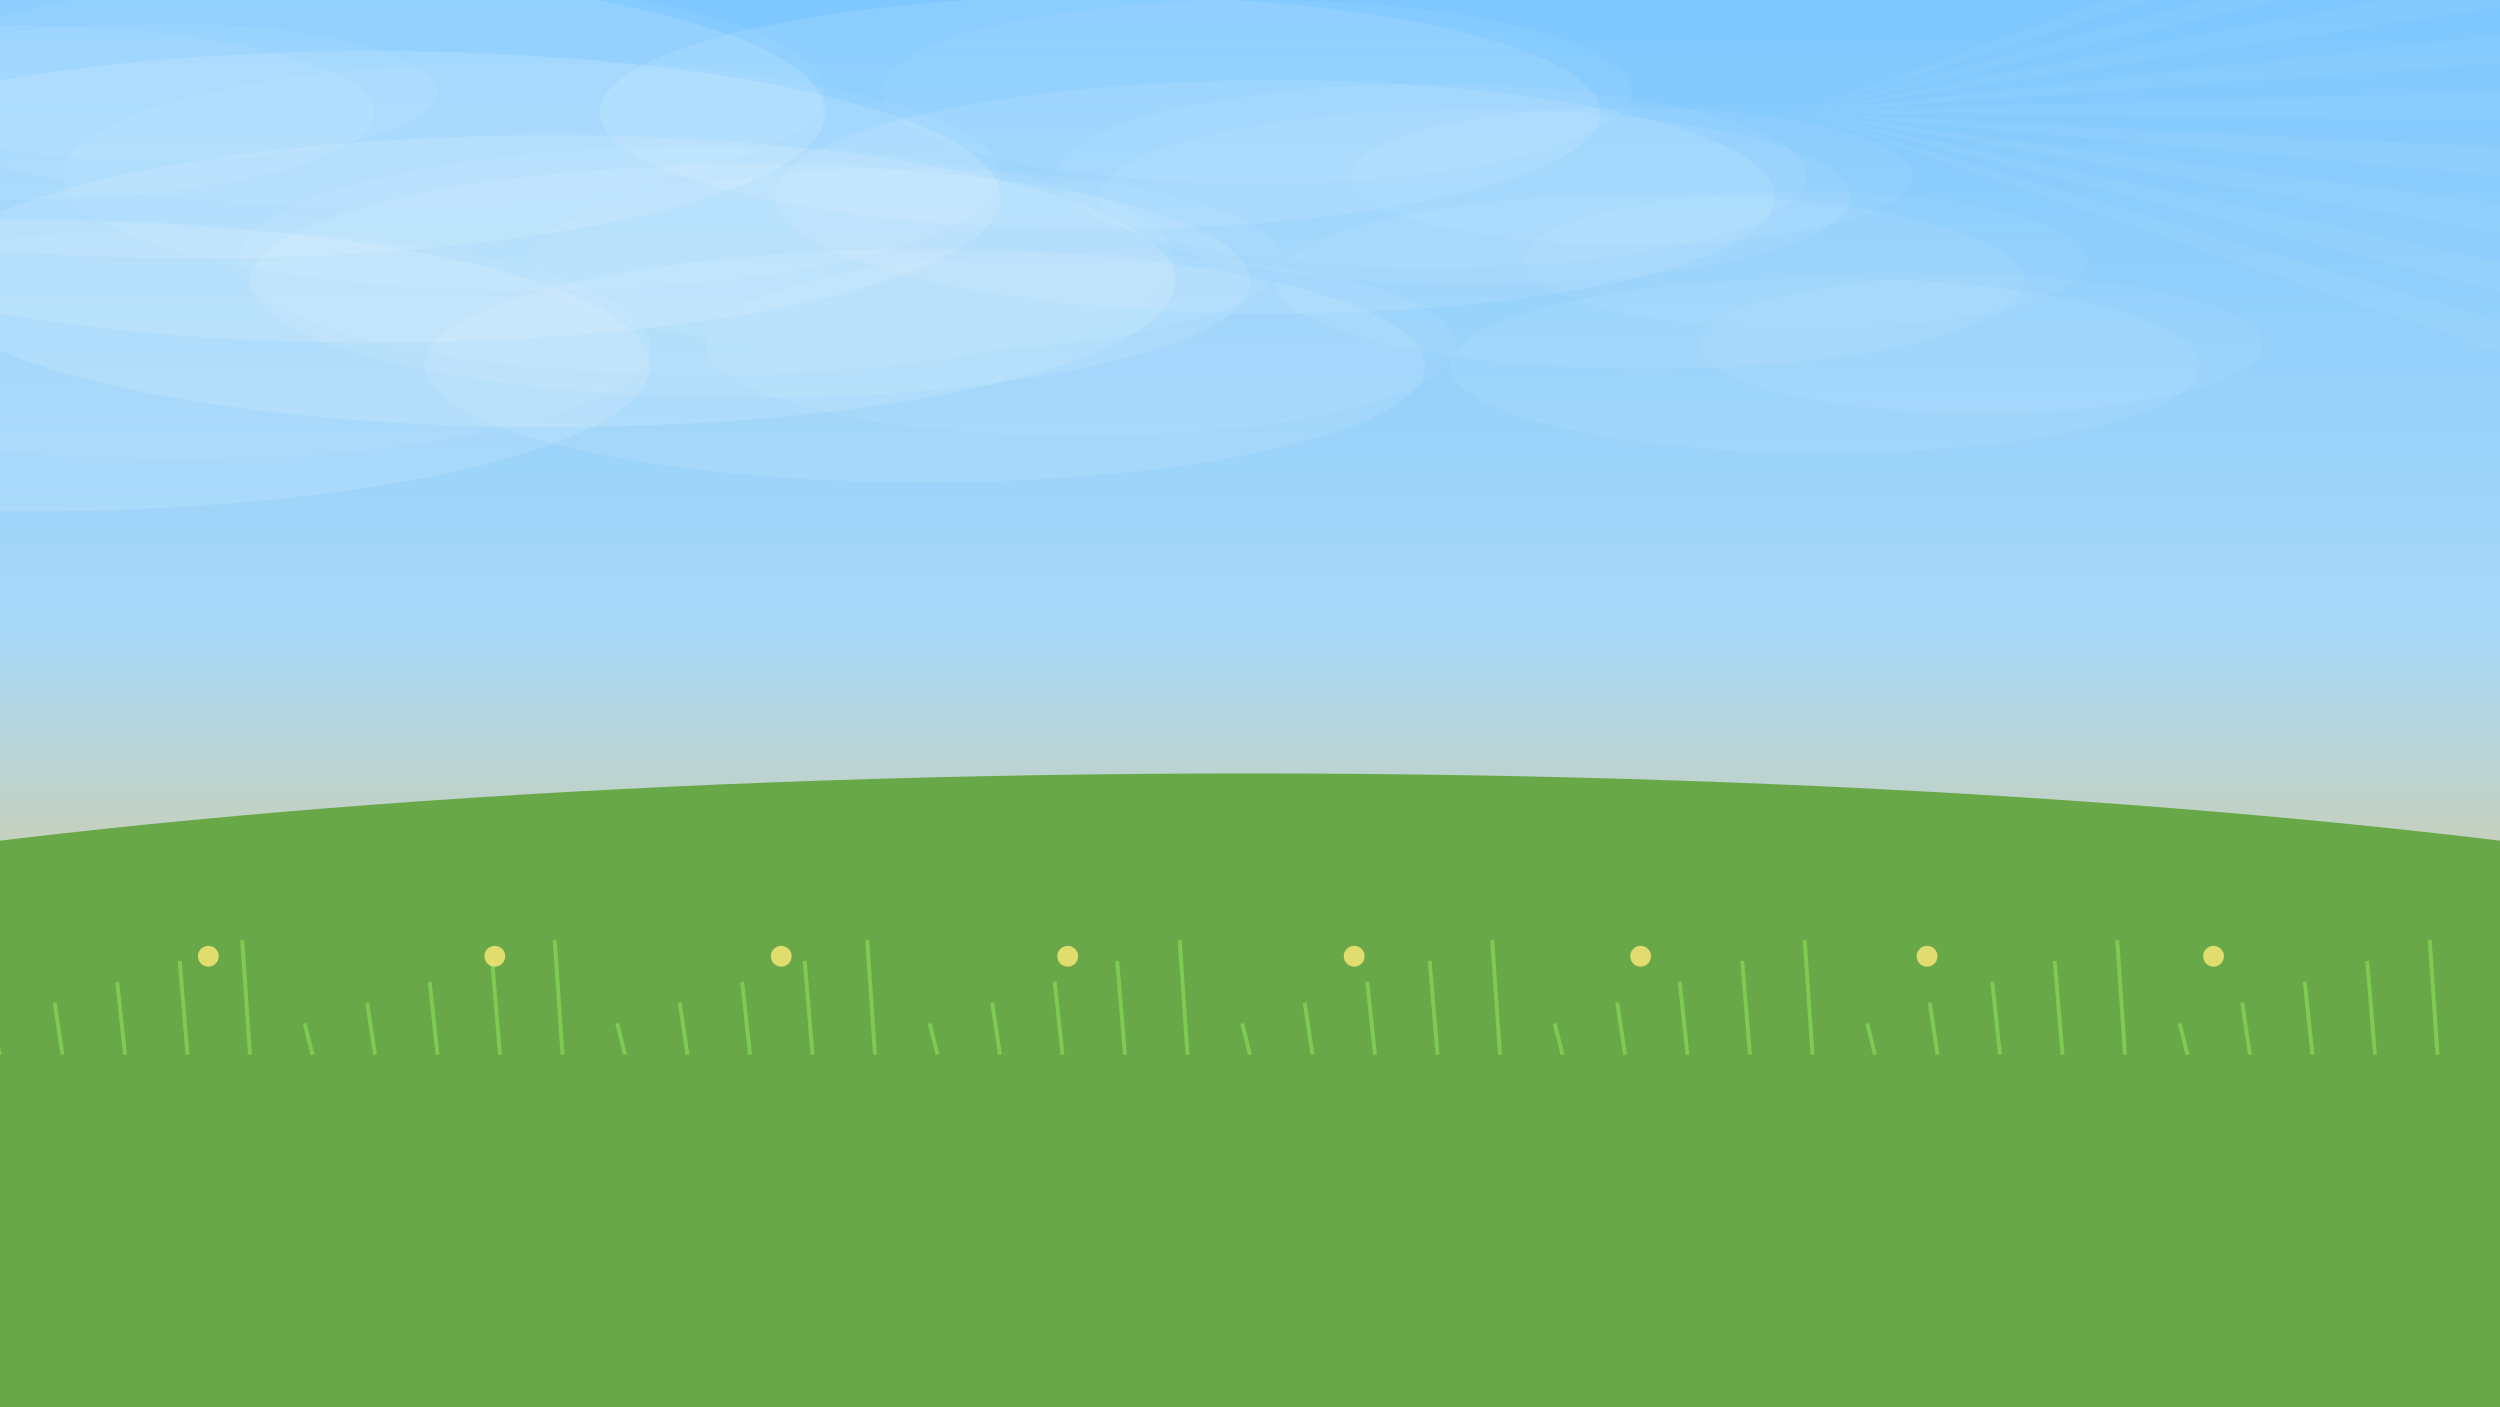
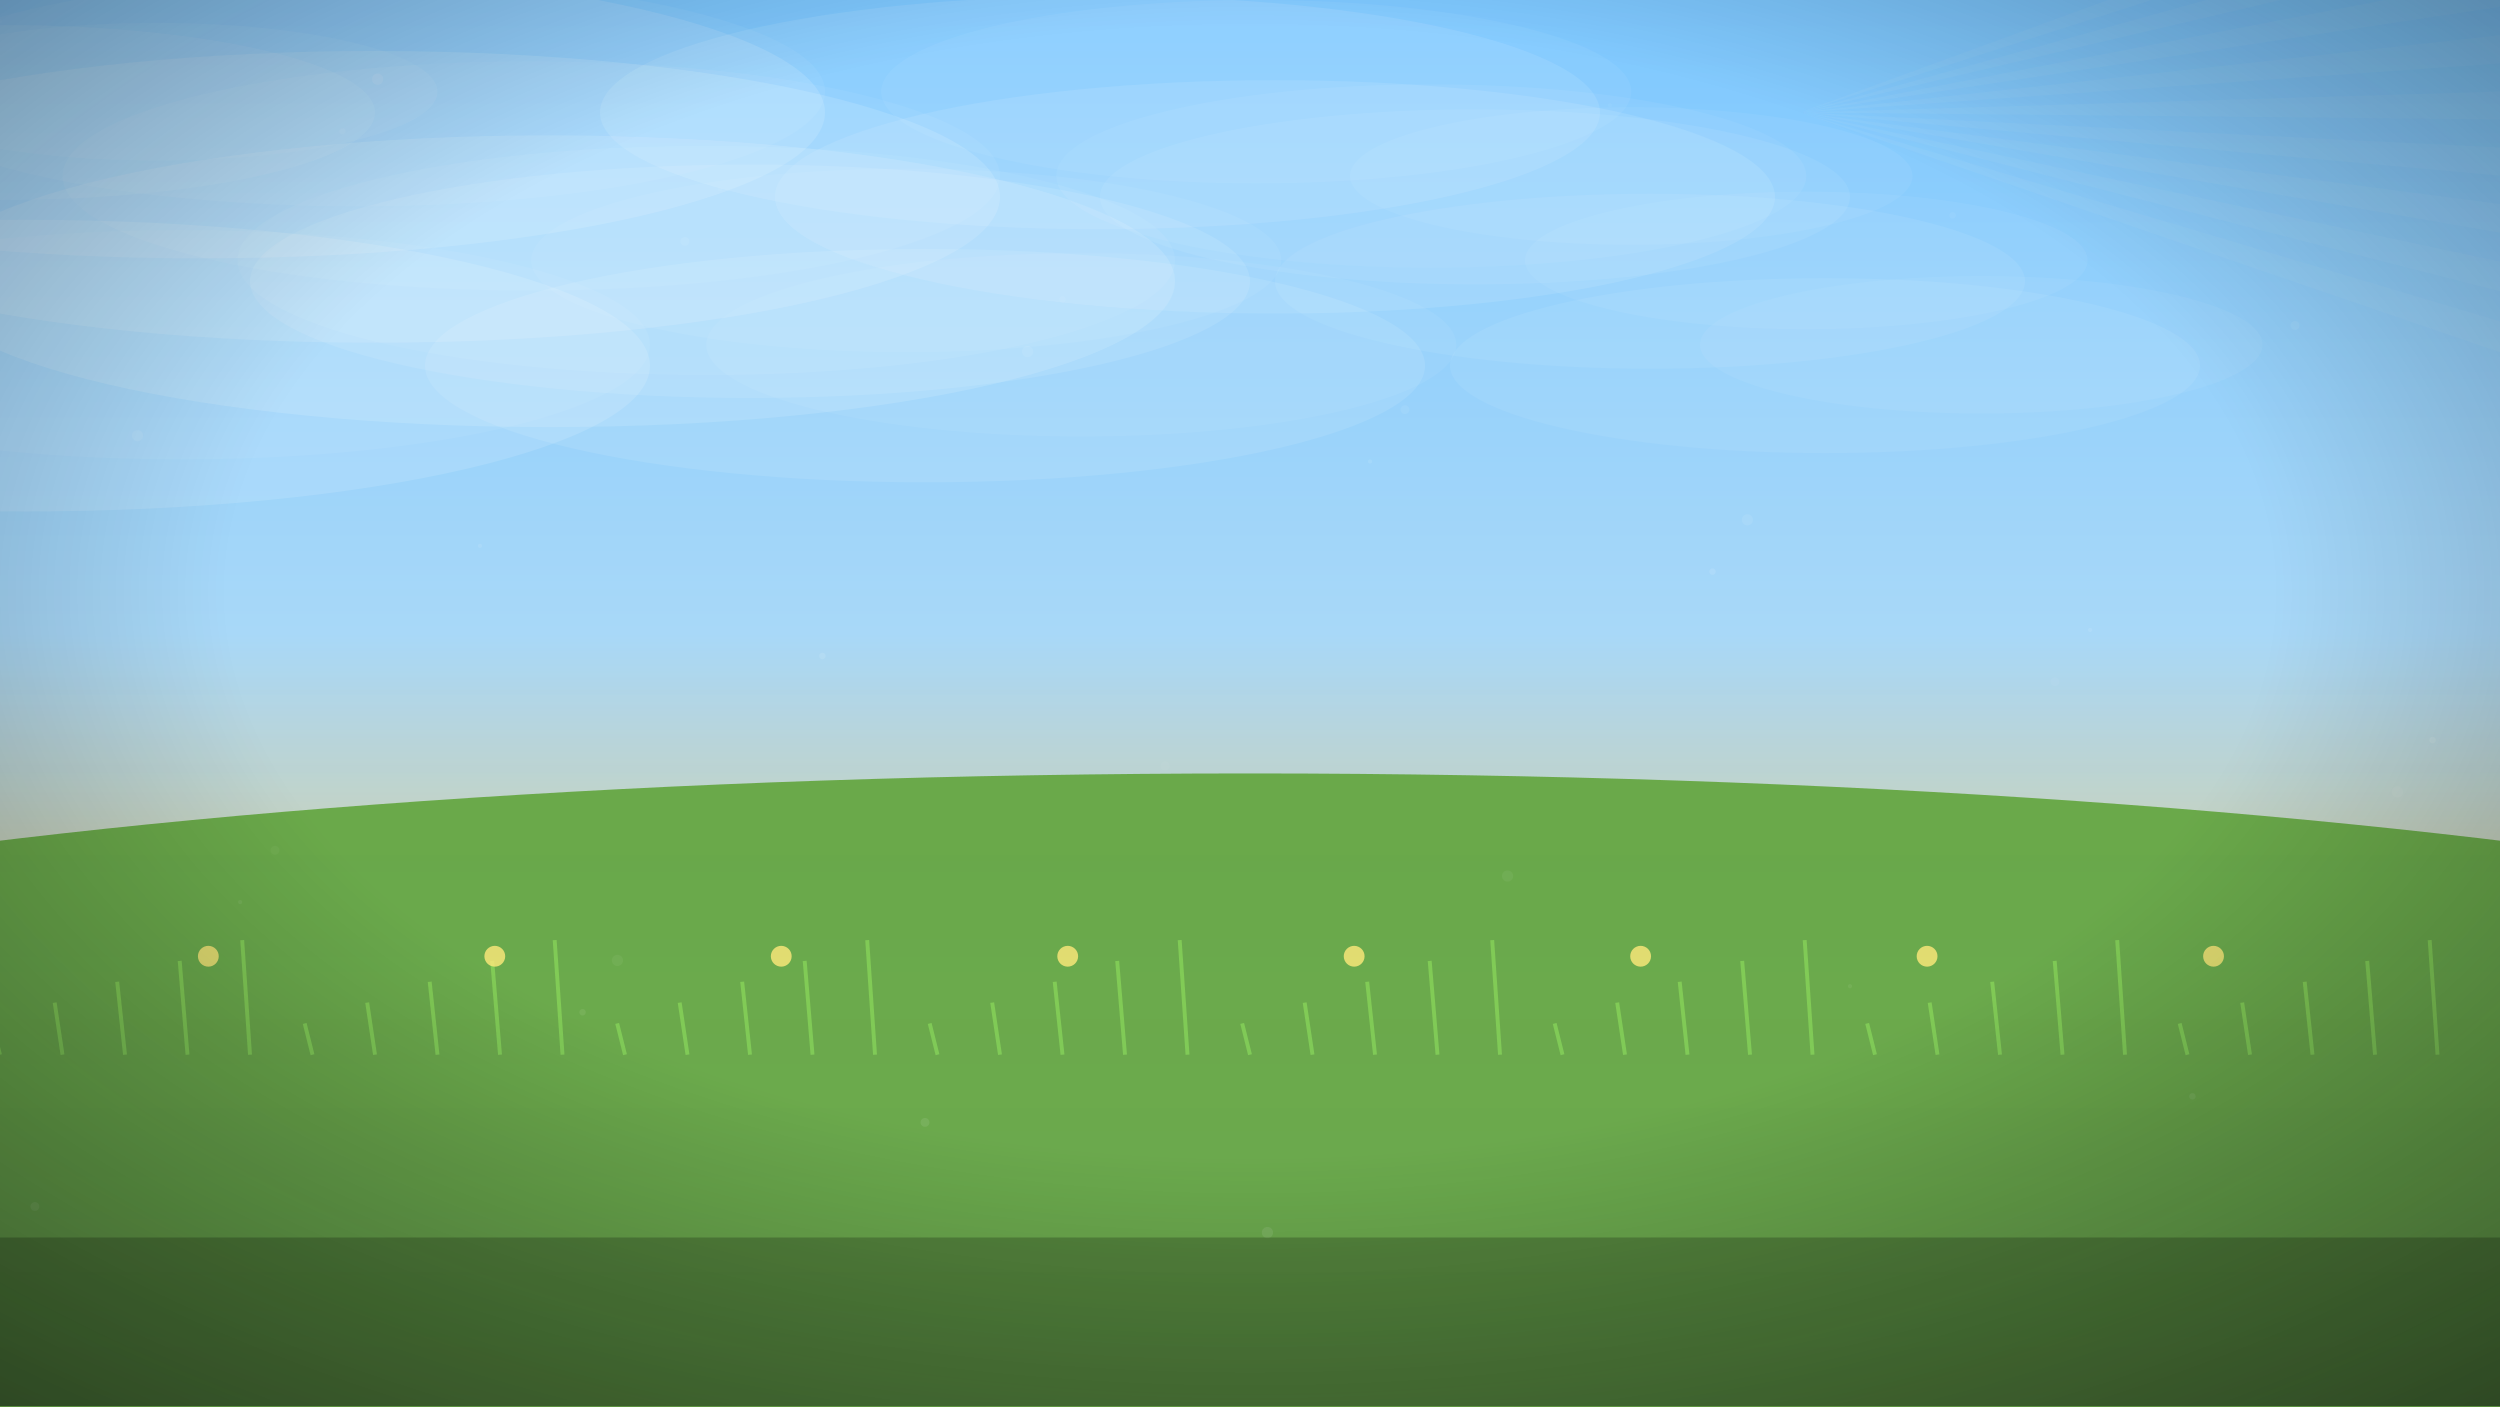
<svg xmlns="http://www.w3.org/2000/svg" viewBox="0 0 960 540" width="960" height="540">
  <defs>
    <linearGradient id="skyTop" x1="0" y1="0" x2="0" y2="1">
      <stop offset="0%" stop-color="#1a1048" />
      <stop offset="35%" stop-color="#3d2878" />
      <stop offset="68%" stop-color="#284868" />
      <stop offset="100%" stop-color="#0c1420" />
    </linearGradient>
    <linearGradient id="skyDay" x1="0" y1="0" x2="0" y2="1">
      <stop offset="0%" stop-color="#7ec8ff" />
      <stop offset="45%" stop-color="#a8d8f8" />
      <stop offset="78%" stop-color="#e8c878" />
      <stop offset="100%" stop-color="#88b868" />
    </linearGradient>
    <linearGradient id="skySunset" x1="0" y1="0" x2="0" y2="1">
      <stop offset="0%" stop-color="#ff6b4a" />
      <stop offset="28%" stop-color="#d84888" />
      <stop offset="55%" stop-color="#683878" />
      <stop offset="100%" stop-color="#120818" />
    </linearGradient>
    <linearGradient id="haze" x1="0" y1="0.4" x2="0" y2="1">
      <stop offset="0%" stop-color="#fff" stop-opacity="0" />
      <stop offset="100%" stop-color="#c8d8f0" stop-opacity="0.22" />
    </linearGradient>
    <filter id="softGlow" x="-40%" y="-40%" width="180%" height="180%">
      <feGaussianBlur stdDeviation="4" result="b" />
      <feMerge>
        <feMergeNode in="b" />
        <feMergeNode in="SourceGraphic" />
      </feMerge>
    </filter>
    <filter id="neonGlow" x="-60%" y="-60%" width="220%" height="220%">
      <feGaussianBlur stdDeviation="6" result="b" />
      <feMerge>
        <feMergeNode in="b" />
        <feMergeNode in="b" />
        <feMergeNode in="SourceGraphic" />
      </feMerge>
    </filter>
    <filter id="paintSoft" x="-2%" y="-2%" width="104%" height="104%">
      <feGaussianBlur stdDeviation="0.6" />
    </filter>
    <radialGradient id="sunDisc" cx="0.5" cy="0.5" r="0.5">
      <stop offset="0%" stop-color="#fff8e8" />
      <stop offset="55%" stop-color="#ffd080" />
      <stop offset="100%" stop-color="#ff904000" />
    </radialGradient>
    <radialGradient id="moonGlow" cx="0.5" cy="0.5" r="0.5">
      <stop offset="0%" stop-color="#fffef8" />
      <stop offset="40%" stop-color="#e8e0f0" />
      <stop offset="100%" stop-color="#e8e0f000" />
    </radialGradient>
    <linearGradient id="wallWarm" x1="0" y1="0" x2="1" y2="1">
      <stop offset="0%" stop-color="#fff0e4" />
      <stop offset="45%" stop-color="#e8c8b0" />
      <stop offset="100%" stop-color="#c8a088" />
    </linearGradient>
    <linearGradient id="wallCool" x1="0" y1="0" x2="0" y2="1">
      <stop offset="0%" stop-color="#eef2f8" />
      <stop offset="100%" stop-color="#b8c0d0" />
    </linearGradient>
    <linearGradient id="floorWood" x1="0" y1="0.6" x2="0" y2="1">
      <stop offset="0%" stop-color="#a88870" />
      <stop offset="100%" stop-color="#685040" />
    </linearGradient>
    <radialGradient id="lampGlow" cx="0.5" cy="0.5" r="0.5">
      <stop offset="0%" stop-color="#fff8e0" />
      <stop offset="70%" stop-color="#ffd898" stop-opacity="0.35" />
      <stop offset="100%" stop-color="#ffd898" stop-opacity="0" />
+     </radialGradient>
+     <radialGradient id="vignette" cx="0.5" cy="0.42" r="0.78">
+       <stop offset="52%" stop-color="#000" stop-opacity="0" />
+       <stop offset="100%" stop-color="#030508" stop-opacity="0.48" />
    </radialGradient>
  </defs>
  <rect width="960" height="540" fill="url(#skyDay)" />
  <polygon points="691.2,43.2 1299.914,-178.998 1308.312,-154.478" fill="#fff8e8" opacity="0.04" />
  <polygon points="691.2,43.2 1315.724,-129.642 1322.136,-104.529" fill="#fff8e8" opacity="0.04" />
  <polygon points="691.2,43.2 1327.539,-79.181 1331.924,-53.636" fill="#fff8e8" opacity="0.04" />
  <polygon points="691.2,43.2 1335.284,-27.936 1337.613,-2.123" fill="#fff8e8" opacity="0.04" />
  <polygon points="691.2,43.2 1338.908,23.763 1339.168,49.68" fill="#fff8e8" opacity="0.04" />
  <polygon points="691.2,43.2 1338.39,75.587 1336.577,101.441" fill="#fff8e8" opacity="0.04" />
  <polygon points="691.2,43.2 1333.732,127.203 1329.859,152.83" fill="#fff8e8" opacity="0.04" />
  <polygon points="691.2,43.2 1324.964,178.282 1319.055,203.518" fill="#fff8e8" opacity="0.04" />
  <polygon points="691.2,43.2 1312.142,228.497 1304.235,253.18" fill="#fff8e8" opacity="0.04" />
  <ellipse cx="0" cy="43.2" rx="144" ry="33.6" fill="#fff" opacity="0.06" />
  <ellipse cx="60" cy="35.2" rx="108" ry="26.4" fill="#fff" opacity="0.05" />
  <ellipse cx="489.6" cy="75.6" rx="192" ry="44.8" fill="#fff" opacity="0.09" />
  <ellipse cx="549.6" cy="67.6" rx="144" ry="35.2" fill="#fff" opacity="0.05" />
  <ellipse cx="211.2" cy="108" rx="240" ry="56" fill="#fff" opacity="0.12" />
  <ellipse cx="271.2" cy="100" rx="180" ry="44" fill="#fff" opacity="0.05" />
  <ellipse cx="700.8" cy="140.4" rx="144" ry="33.6" fill="#fff" opacity="0.06" />
  <ellipse cx="760.8" cy="132.4" rx="108" ry="26.4" fill="#fff" opacity="0.05" />
  <ellipse cx="422.4" cy="43.2" rx="192" ry="44.8" fill="#fff" opacity="0.09" />
  <ellipse cx="482.4" cy="35.2" rx="144" ry="35.2" fill="#fff" opacity="0.05" />
  <ellipse cx="144" cy="75.6" rx="240" ry="56" fill="#fff" opacity="0.12" />
  <ellipse cx="204" cy="67.6" rx="180" ry="44" fill="#fff" opacity="0.05" />
  <ellipse cx="633.6" cy="108" rx="144" ry="33.6" fill="#fff" opacity="0.06" />
  <ellipse cx="693.6" cy="100" rx="108" ry="26.4" fill="#fff" opacity="0.05" />
  <ellipse cx="355.2" cy="140.4" rx="192" ry="44.8" fill="#fff" opacity="0.09" />
  <ellipse cx="415.2" cy="132.4" rx="144" ry="35.2" fill="#fff" opacity="0.05" />
  <ellipse cx="76.8" cy="43.2" rx="240" ry="56" fill="#fff" opacity="0.12" />
  <ellipse cx="136.8" cy="35.2" rx="180" ry="44" fill="#fff" opacity="0.05" />
  <ellipse cx="566.4" cy="75.6" rx="144" ry="33.6" fill="#fff" opacity="0.06" />
  <ellipse cx="626.4" cy="67.6" rx="108" ry="26.4" fill="#fff" opacity="0.05" />
  <ellipse cx="288" cy="108" rx="192" ry="44.8" fill="#fff" opacity="0.09" />
  <ellipse cx="348" cy="100" rx="144" ry="35.2" fill="#fff" opacity="0.05" />
  <ellipse cx="9.6" cy="140.4" rx="240" ry="56" fill="#fff" opacity="0.12" />
  <ellipse cx="69.6" cy="132.4" rx="180" ry="44" fill="#fff" opacity="0.05" />
  <ellipse cx="480" cy="432" rx="816" ry="135" fill="#68a848" />
  <line x1="0" y1="405" x2="-3" y2="393" stroke="#88d858" stroke-width="1.5" opacity="0.7" />
  <line x1="24" y1="405" x2="21" y2="385" stroke="#88d858" stroke-width="1.5" opacity="0.7" />
  <line x1="48" y1="405" x2="45" y2="377" stroke="#88d858" stroke-width="1.5" opacity="0.7" />
  <line x1="72" y1="405" x2="69" y2="369" stroke="#88d858" stroke-width="1.5" opacity="0.7" />
  <line x1="96" y1="405" x2="93" y2="361" stroke="#88d858" stroke-width="1.5" opacity="0.7" />
  <line x1="120" y1="405" x2="117" y2="393" stroke="#88d858" stroke-width="1.5" opacity="0.7" />
  <line x1="144" y1="405" x2="141" y2="385" stroke="#88d858" stroke-width="1.5" opacity="0.7" />
  <line x1="168" y1="405" x2="165" y2="377" stroke="#88d858" stroke-width="1.5" opacity="0.7" />
  <line x1="192" y1="405" x2="189" y2="369" stroke="#88d858" stroke-width="1.5" opacity="0.7" />
  <line x1="216" y1="405" x2="213" y2="361" stroke="#88d858" stroke-width="1.5" opacity="0.7" />
  <line x1="240" y1="405" x2="237" y2="393" stroke="#88d858" stroke-width="1.5" opacity="0.7" />
  <line x1="264" y1="405" x2="261" y2="385" stroke="#88d858" stroke-width="1.5" opacity="0.7" />
  <line x1="288" y1="405" x2="285" y2="377" stroke="#88d858" stroke-width="1.5" opacity="0.7" />
  <line x1="312" y1="405" x2="309" y2="369" stroke="#88d858" stroke-width="1.5" opacity="0.7" />
  <line x1="336" y1="405" x2="333" y2="361" stroke="#88d858" stroke-width="1.5" opacity="0.7" />
  <line x1="360" y1="405" x2="357" y2="393" stroke="#88d858" stroke-width="1.5" opacity="0.7" />
  <line x1="384" y1="405" x2="381" y2="385" stroke="#88d858" stroke-width="1.5" opacity="0.7" />
  <line x1="408" y1="405" x2="405" y2="377" stroke="#88d858" stroke-width="1.5" opacity="0.7" />
  <line x1="432" y1="405" x2="429" y2="369" stroke="#88d858" stroke-width="1.5" opacity="0.7" />
  <line x1="456" y1="405" x2="453" y2="361" stroke="#88d858" stroke-width="1.5" opacity="0.7" />
  <line x1="480" y1="405" x2="477" y2="393" stroke="#88d858" stroke-width="1.5" opacity="0.7" />
  <line x1="504" y1="405" x2="501" y2="385" stroke="#88d858" stroke-width="1.5" opacity="0.7" />
  <line x1="528" y1="405" x2="525" y2="377" stroke="#88d858" stroke-width="1.5" opacity="0.7" />
  <line x1="552" y1="405" x2="549" y2="369" stroke="#88d858" stroke-width="1.5" opacity="0.7" />
  <line x1="576" y1="405" x2="573" y2="361" stroke="#88d858" stroke-width="1.5" opacity="0.7" />
  <line x1="600" y1="405" x2="597" y2="393" stroke="#88d858" stroke-width="1.5" opacity="0.7" />
  <line x1="624" y1="405" x2="621" y2="385" stroke="#88d858" stroke-width="1.5" opacity="0.7" />
  <line x1="648" y1="405" x2="645" y2="377" stroke="#88d858" stroke-width="1.5" opacity="0.7" />
  <line x1="672" y1="405" x2="669" y2="369" stroke="#88d858" stroke-width="1.5" opacity="0.7" />
  <line x1="696" y1="405" x2="693" y2="361" stroke="#88d858" stroke-width="1.5" opacity="0.7" />
  <line x1="720" y1="405" x2="717" y2="393" stroke="#88d858" stroke-width="1.5" opacity="0.7" />
  <line x1="744" y1="405" x2="741" y2="385" stroke="#88d858" stroke-width="1.5" opacity="0.7" />
  <line x1="768" y1="405" x2="765" y2="377" stroke="#88d858" stroke-width="1.5" opacity="0.7" />
  <line x1="792" y1="405" x2="789" y2="369" stroke="#88d858" stroke-width="1.5" opacity="0.7" />
  <line x1="816" y1="405" x2="813" y2="361" stroke="#88d858" stroke-width="1.5" opacity="0.7" />
  <line x1="840" y1="405" x2="837" y2="393" stroke="#88d858" stroke-width="1.5" opacity="0.7" />
  <line x1="864" y1="405" x2="861" y2="385" stroke="#88d858" stroke-width="1.5" opacity="0.7" />
  <line x1="888" y1="405" x2="885" y2="377" stroke="#88d858" stroke-width="1.5" opacity="0.7" />
  <line x1="912" y1="405" x2="909" y2="369" stroke="#88d858" stroke-width="1.5" opacity="0.7" />
  <line x1="936" y1="405" x2="933" y2="361" stroke="#88d858" stroke-width="1.5" opacity="0.7" />
  <circle cx="80" cy="367.2" r="4" fill="#ffe878" opacity="0.8" />
  <circle cx="190" cy="367.2" r="4" fill="#ffe878" opacity="0.8" />
  <circle cx="300" cy="367.2" r="4" fill="#ffe878" opacity="0.8" />
  <circle cx="410" cy="367.2" r="4" fill="#ffe878" opacity="0.8" />
  <circle cx="520" cy="367.2" r="4" fill="#ffe878" opacity="0.8" />
  <circle cx="630" cy="367.2" r="4" fill="#ffe878" opacity="0.8" />
  <circle cx="740" cy="367.2" r="4" fill="#ffe878" opacity="0.8" />
  <circle cx="850" cy="367.2" r="4" fill="#ffe878" opacity="0.8" />
+   <circle cx="0.0" cy="8.1" r="0.80" fill="#fff" opacity="0.035" />
+   <circle cx="131.5" cy="50.4" r="1.25" fill="#fff" opacity="0.047" />
+   <circle cx="263.0" cy="92.7" r="1.70" fill="#fff" opacity="0.059" />
+   <circle cx="394.6" cy="135.0" r="2.15" fill="#fff" opacity="0.071" />
+   <circle cx="526.1" cy="177.2" r="0.80" fill="#fff" opacity="0.083" />
+   <circle cx="657.6" cy="219.5" r="1.25" fill="#fff" opacity="0.095" />
+   <circle cx="789.1" cy="261.8" r="1.70" fill="#fff" opacity="0.035" />
+   <circle cx="920.6" cy="304.1" r="2.15" fill="#fff" opacity="0.047" />
+   <circle cx="92.2" cy="346.4" r="0.80" fill="#fff" opacity="0.059" />
+   <circle cx="223.7" cy="388.7" r="1.25" fill="#fff" opacity="0.071" />
+   <circle cx="355.2" cy="431.0" r="1.70" fill="#fff" opacity="0.083" />
+   <circle cx="486.7" cy="473.3" r="2.15" fill="#fff" opacity="0.095" />
+   <circle cx="618.2" cy="40.4" r="0.80" fill="#fff" opacity="0.035" />
+   <circle cx="749.8" cy="82.7" r="1.25" fill="#fff" opacity="0.047" />
+   <circle cx="881.3" cy="125.0" r="1.70" fill="#fff" opacity="0.059" />
+   <circle cx="52.8" cy="167.3" r="2.15" fill="#fff" opacity="0.071" />
+   <circle cx="184.3" cy="209.6" r="0.80" fill="#fff" opacity="0.083" />
+   <circle cx="315.8" cy="251.9" r="1.25" fill="#fff" opacity="0.095" />
+   <circle cx="447.4" cy="294.1" r="1.70" fill="#fff" opacity="0.035" />
+   <circle cx="578.9" cy="336.4" r="2.15" fill="#fff" opacity="0.047" />
+   <circle cx="710.4" cy="378.7" r="0.80" fill="#fff" opacity="0.059" />
+   <circle cx="841.9" cy="421.0" r="1.25" fill="#fff" opacity="0.071" />
+   <circle cx="13.4" cy="463.3" r="1.70" fill="#fff" opacity="0.083" />
+   <circle cx="145.0" cy="30.4" r="2.15" fill="#fff" opacity="0.095" />
+   <circle cx="276.5" cy="72.7" r="0.80" fill="#fff" opacity="0.035" />
+   <circle cx="408.0" cy="115.0" r="1.25" fill="#fff" opacity="0.047" />
+   <circle cx="539.5" cy="157.3" r="1.70" fill="#fff" opacity="0.059" />
+   <circle cx="671.0" cy="199.6" r="2.15" fill="#fff" opacity="0.071" />
+   <circle cx="802.6" cy="241.9" r="0.80" fill="#fff" opacity="0.083" />
+   <circle cx="934.1" cy="284.2" r="1.25" fill="#fff" opacity="0.095" />
+   <circle cx="105.6" cy="326.5" r="1.70" fill="#fff" opacity="0.035" />
+   <circle cx="237.1" cy="368.8" r="2.15" fill="#fff" opacity="0.047" />
+   <rect width="960" height="540" fill="url(#haze)" opacity="0.18" />
+   <rect width="960" height="540" fill="url(#vignette)" />
+   <rect x="0" y="475.2" width="960" height="64.8" fill="#000" opacity="0.22" />
</svg>
